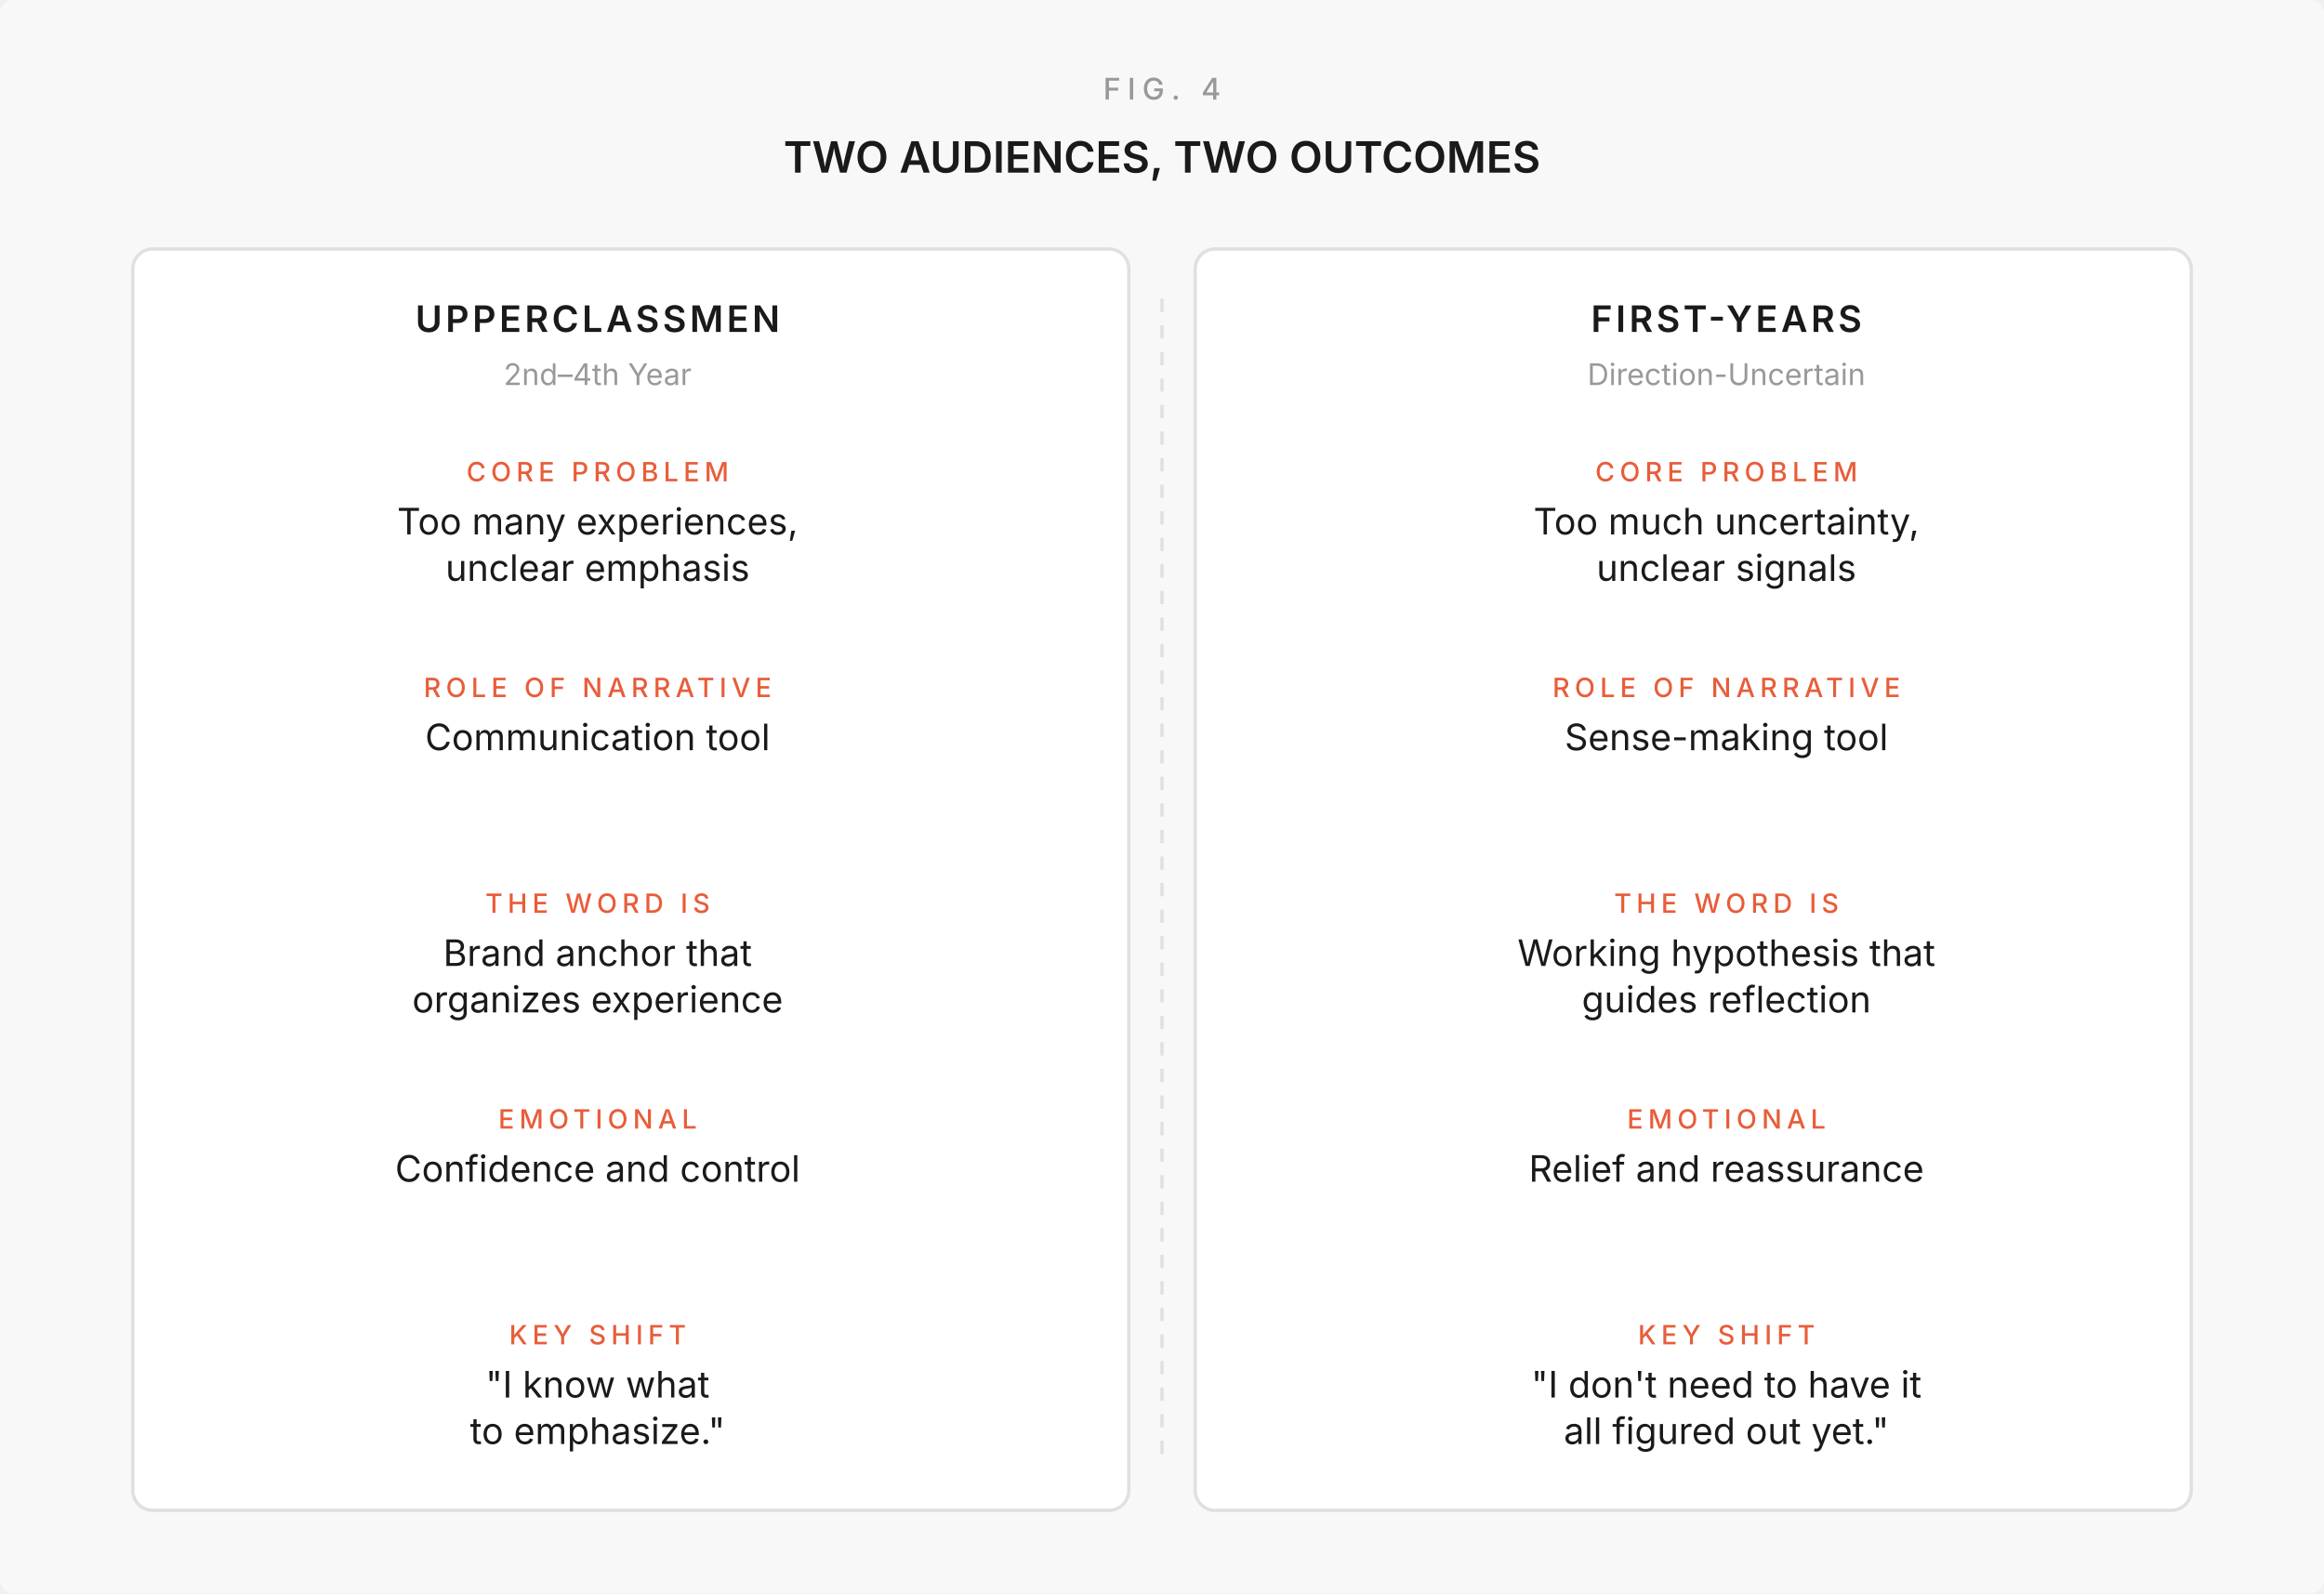
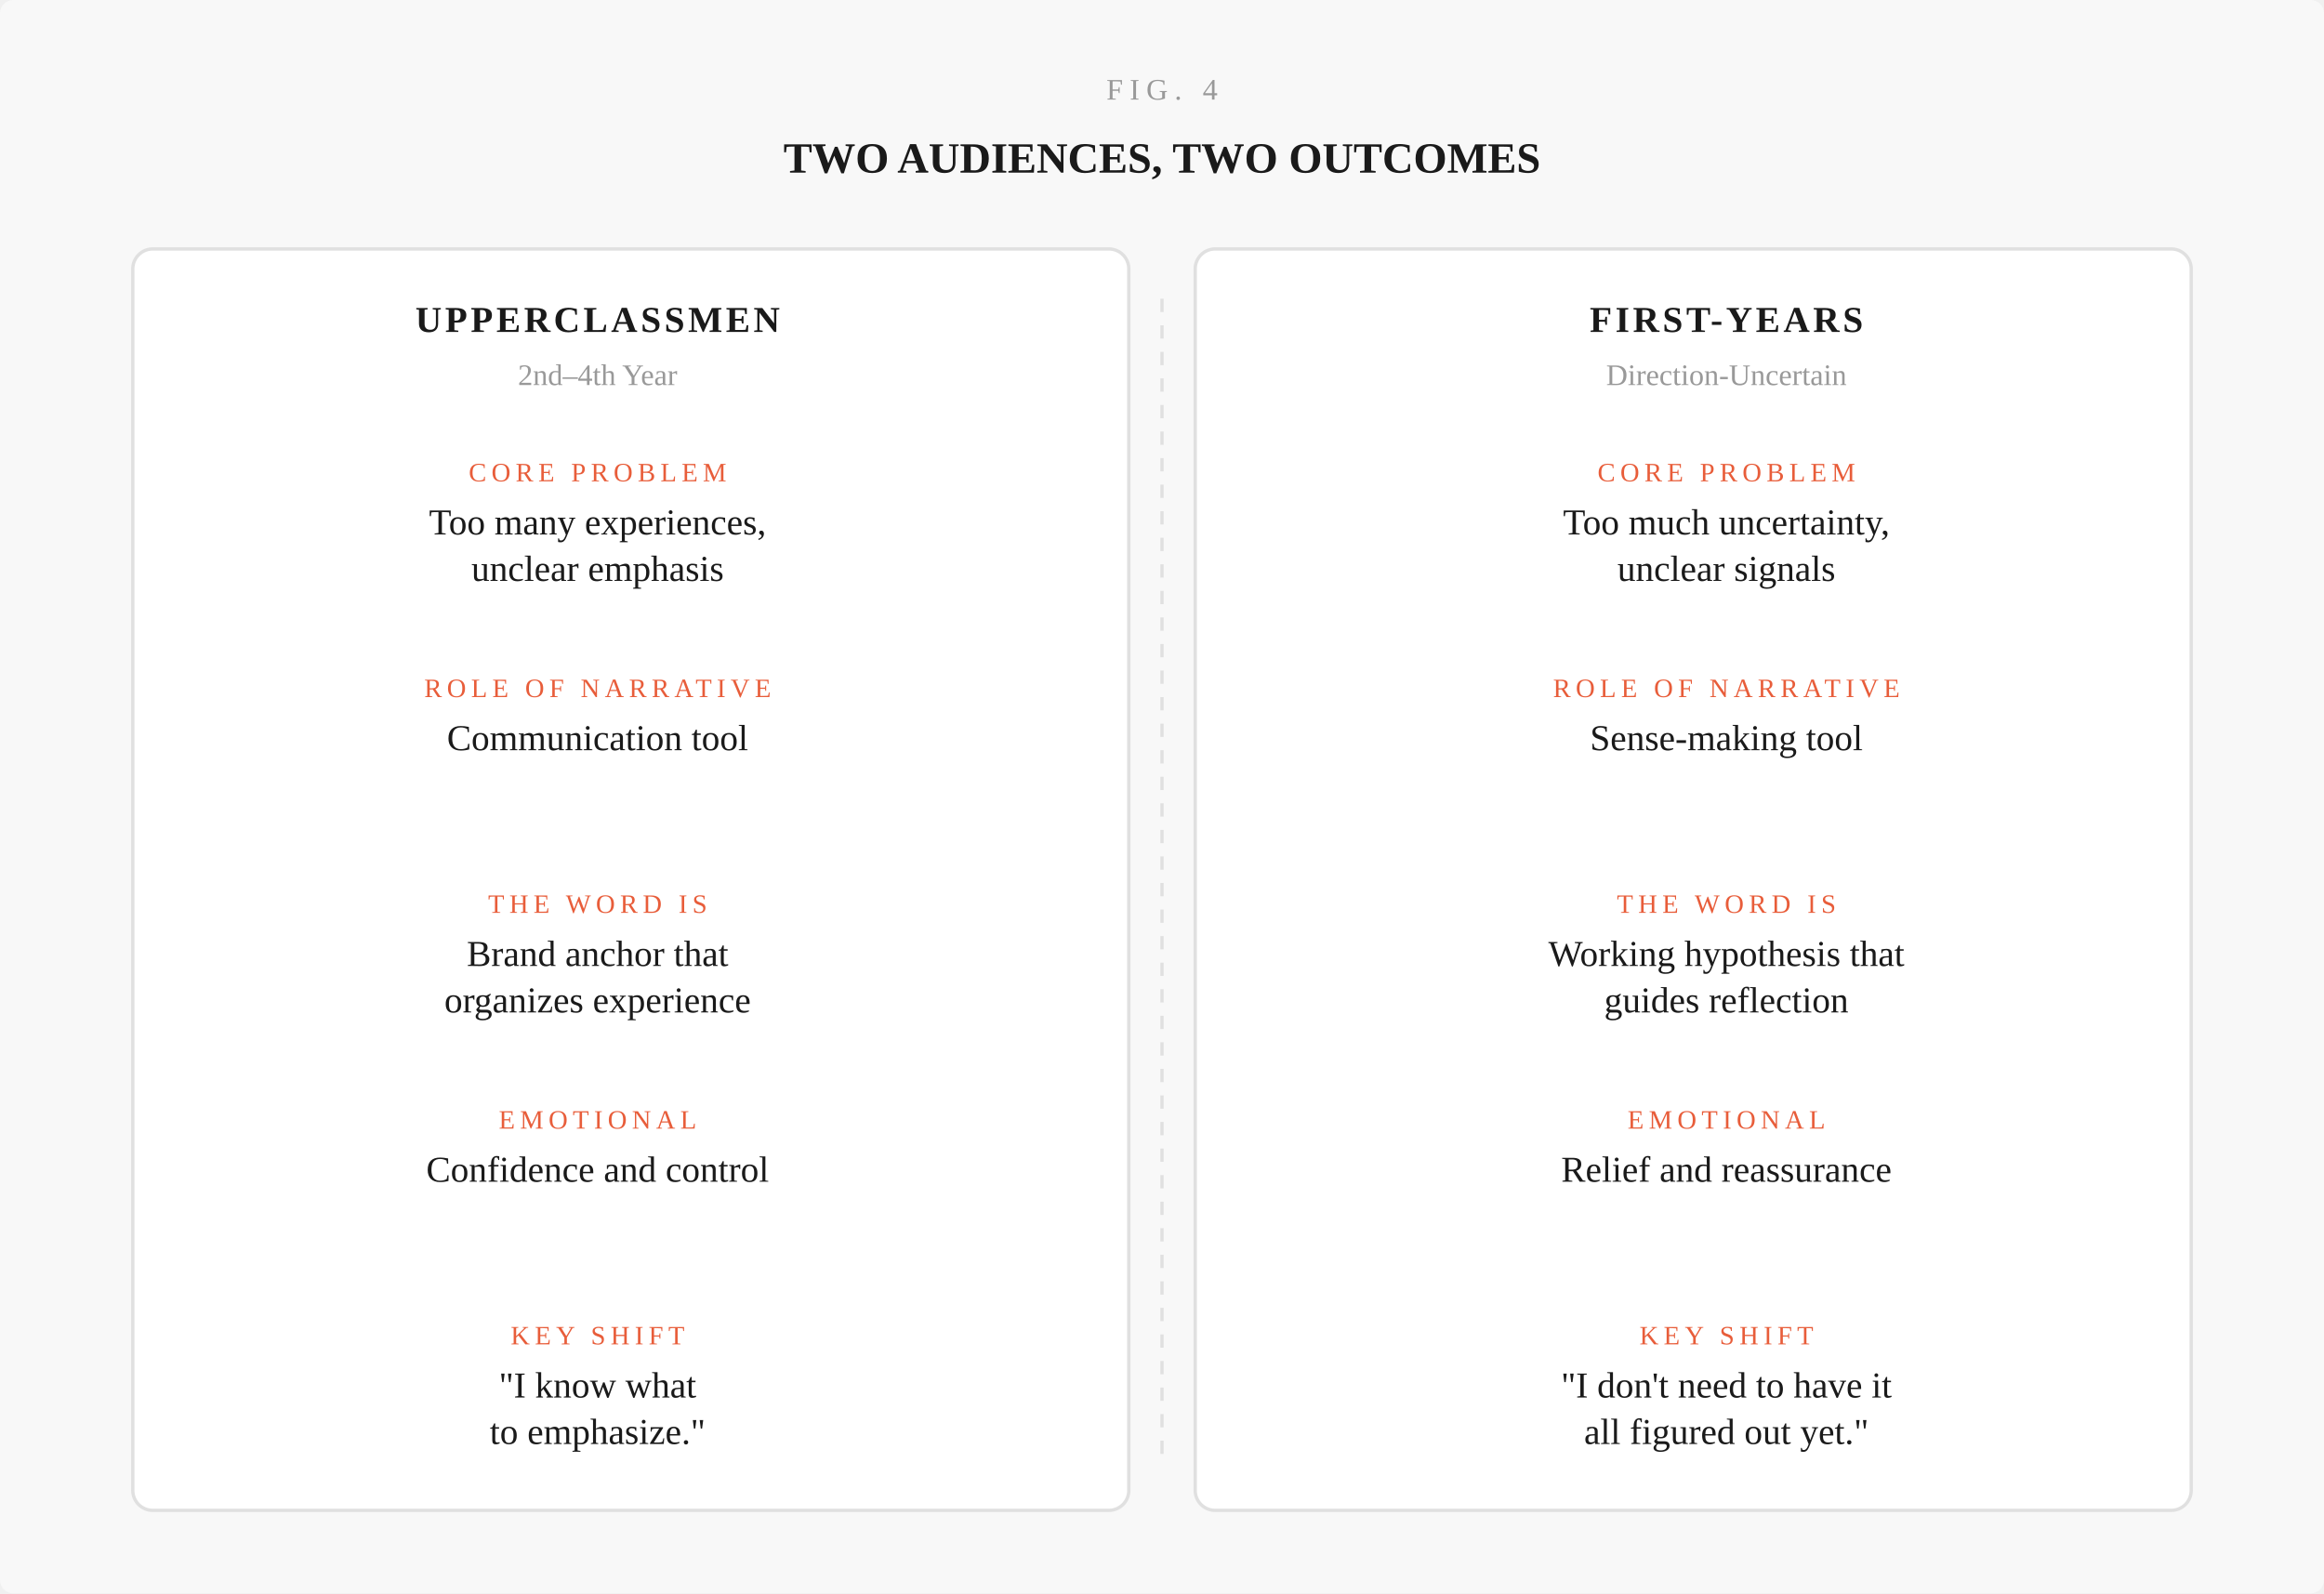
- <svg xmlns="http://www.w3.org/2000/svg" viewBox="0 0 700 480" font-family="Inter, Helvetica, Arial, sans-serif">
+ <svg xmlns="http://www.w3.org/2000/svg" viewBox="0 0 700 480" font-family="'Crimson Pro', Georgia, 'Times New Roman', serif">
  <rect width="700" height="480" fill="#f8f8f8" rx="4" />
  <text x="350" y="30" text-anchor="middle" font-size="9" fill="#999" letter-spacing="2" font-weight="500">FIG. 4</text>
  <text x="350" y="52" text-anchor="middle" font-size="13" fill="#1a1a1a" font-weight="600">TWO AUDIENCES, TWO OUTCOMES</text>
  <rect x="40" y="75" width="300" height="380" rx="6" fill="white" stroke="#e0e0e0" />
  <text x="180" y="100" text-anchor="middle" font-size="11" fill="#1a1a1a" font-weight="600" letter-spacing="1">UPPERCLASSMEN</text>
  <text x="180" y="116" text-anchor="middle" font-size="9" fill="#999">2nd–4th Year</text>
  <text x="180" y="145" text-anchor="middle" font-size="8" fill="#E85D3A" letter-spacing="1.5" font-weight="500">CORE PROBLEM</text>
  <text x="180" y="161" text-anchor="middle" font-size="11" fill="#1a1a1a">Too many experiences,</text>
  <text x="180" y="175" text-anchor="middle" font-size="11" fill="#1a1a1a">unclear emphasis</text>
  <text x="180" y="210" text-anchor="middle" font-size="8" fill="#E85D3A" letter-spacing="1.5" font-weight="500">ROLE OF NARRATIVE</text>
  <text x="180" y="226" text-anchor="middle" font-size="11" fill="#1a1a1a">Communication tool</text>
  <text x="180" y="275" text-anchor="middle" font-size="8" fill="#E85D3A" letter-spacing="1.5" font-weight="500">THE WORD IS</text>
  <text x="180" y="291" text-anchor="middle" font-size="11" fill="#1a1a1a">Brand anchor that</text>
  <text x="180" y="305" text-anchor="middle" font-size="11" fill="#1a1a1a">organizes experience</text>
  <text x="180" y="340" text-anchor="middle" font-size="8" fill="#E85D3A" letter-spacing="1.5" font-weight="500">EMOTIONAL</text>
  <text x="180" y="356" text-anchor="middle" font-size="11" fill="#1a1a1a">Confidence and control</text>
  <text x="180" y="405" text-anchor="middle" font-size="8" fill="#E85D3A" letter-spacing="1.5" font-weight="500">KEY SHIFT</text>
  <text x="180" y="421" text-anchor="middle" font-size="11" fill="#1a1a1a">"I know what</text>
  <text x="180" y="435" text-anchor="middle" font-size="11" fill="#1a1a1a">to emphasize."</text>
  <rect x="360" y="75" width="300" height="380" rx="6" fill="white" stroke="#e0e0e0" />
  <text x="520" y="100" text-anchor="middle" font-size="11" fill="#1a1a1a" font-weight="600" letter-spacing="1">FIRST-YEARS</text>
  <text x="520" y="116" text-anchor="middle" font-size="9" fill="#999">Direction-Uncertain</text>
  <text x="520" y="145" text-anchor="middle" font-size="8" fill="#E85D3A" letter-spacing="1.5" font-weight="500">CORE PROBLEM</text>
  <text x="520" y="161" text-anchor="middle" font-size="11" fill="#1a1a1a">Too much uncertainty,</text>
  <text x="520" y="175" text-anchor="middle" font-size="11" fill="#1a1a1a">unclear signals</text>
  <text x="520" y="210" text-anchor="middle" font-size="8" fill="#E85D3A" letter-spacing="1.5" font-weight="500">ROLE OF NARRATIVE</text>
  <text x="520" y="226" text-anchor="middle" font-size="11" fill="#1a1a1a">Sense-making tool</text>
  <text x="520" y="275" text-anchor="middle" font-size="8" fill="#E85D3A" letter-spacing="1.5" font-weight="500">THE WORD IS</text>
  <text x="520" y="291" text-anchor="middle" font-size="11" fill="#1a1a1a">Working hypothesis that</text>
  <text x="520" y="305" text-anchor="middle" font-size="11" fill="#1a1a1a">guides reflection</text>
  <text x="520" y="340" text-anchor="middle" font-size="8" fill="#E85D3A" letter-spacing="1.5" font-weight="500">EMOTIONAL</text>
  <text x="520" y="356" text-anchor="middle" font-size="11" fill="#1a1a1a">Relief and reassurance</text>
  <text x="520" y="405" text-anchor="middle" font-size="8" fill="#E85D3A" letter-spacing="1.5" font-weight="500">KEY SHIFT</text>
  <text x="520" y="421" text-anchor="middle" font-size="11" fill="#1a1a1a">"I don't need to have it</text>
  <text x="520" y="435" text-anchor="middle" font-size="11" fill="#1a1a1a">all figured out yet."</text>
  <line x1="350" y1="90" x2="350" y2="440" stroke="#e0e0e0" stroke-dasharray="4,4" />
</svg>
